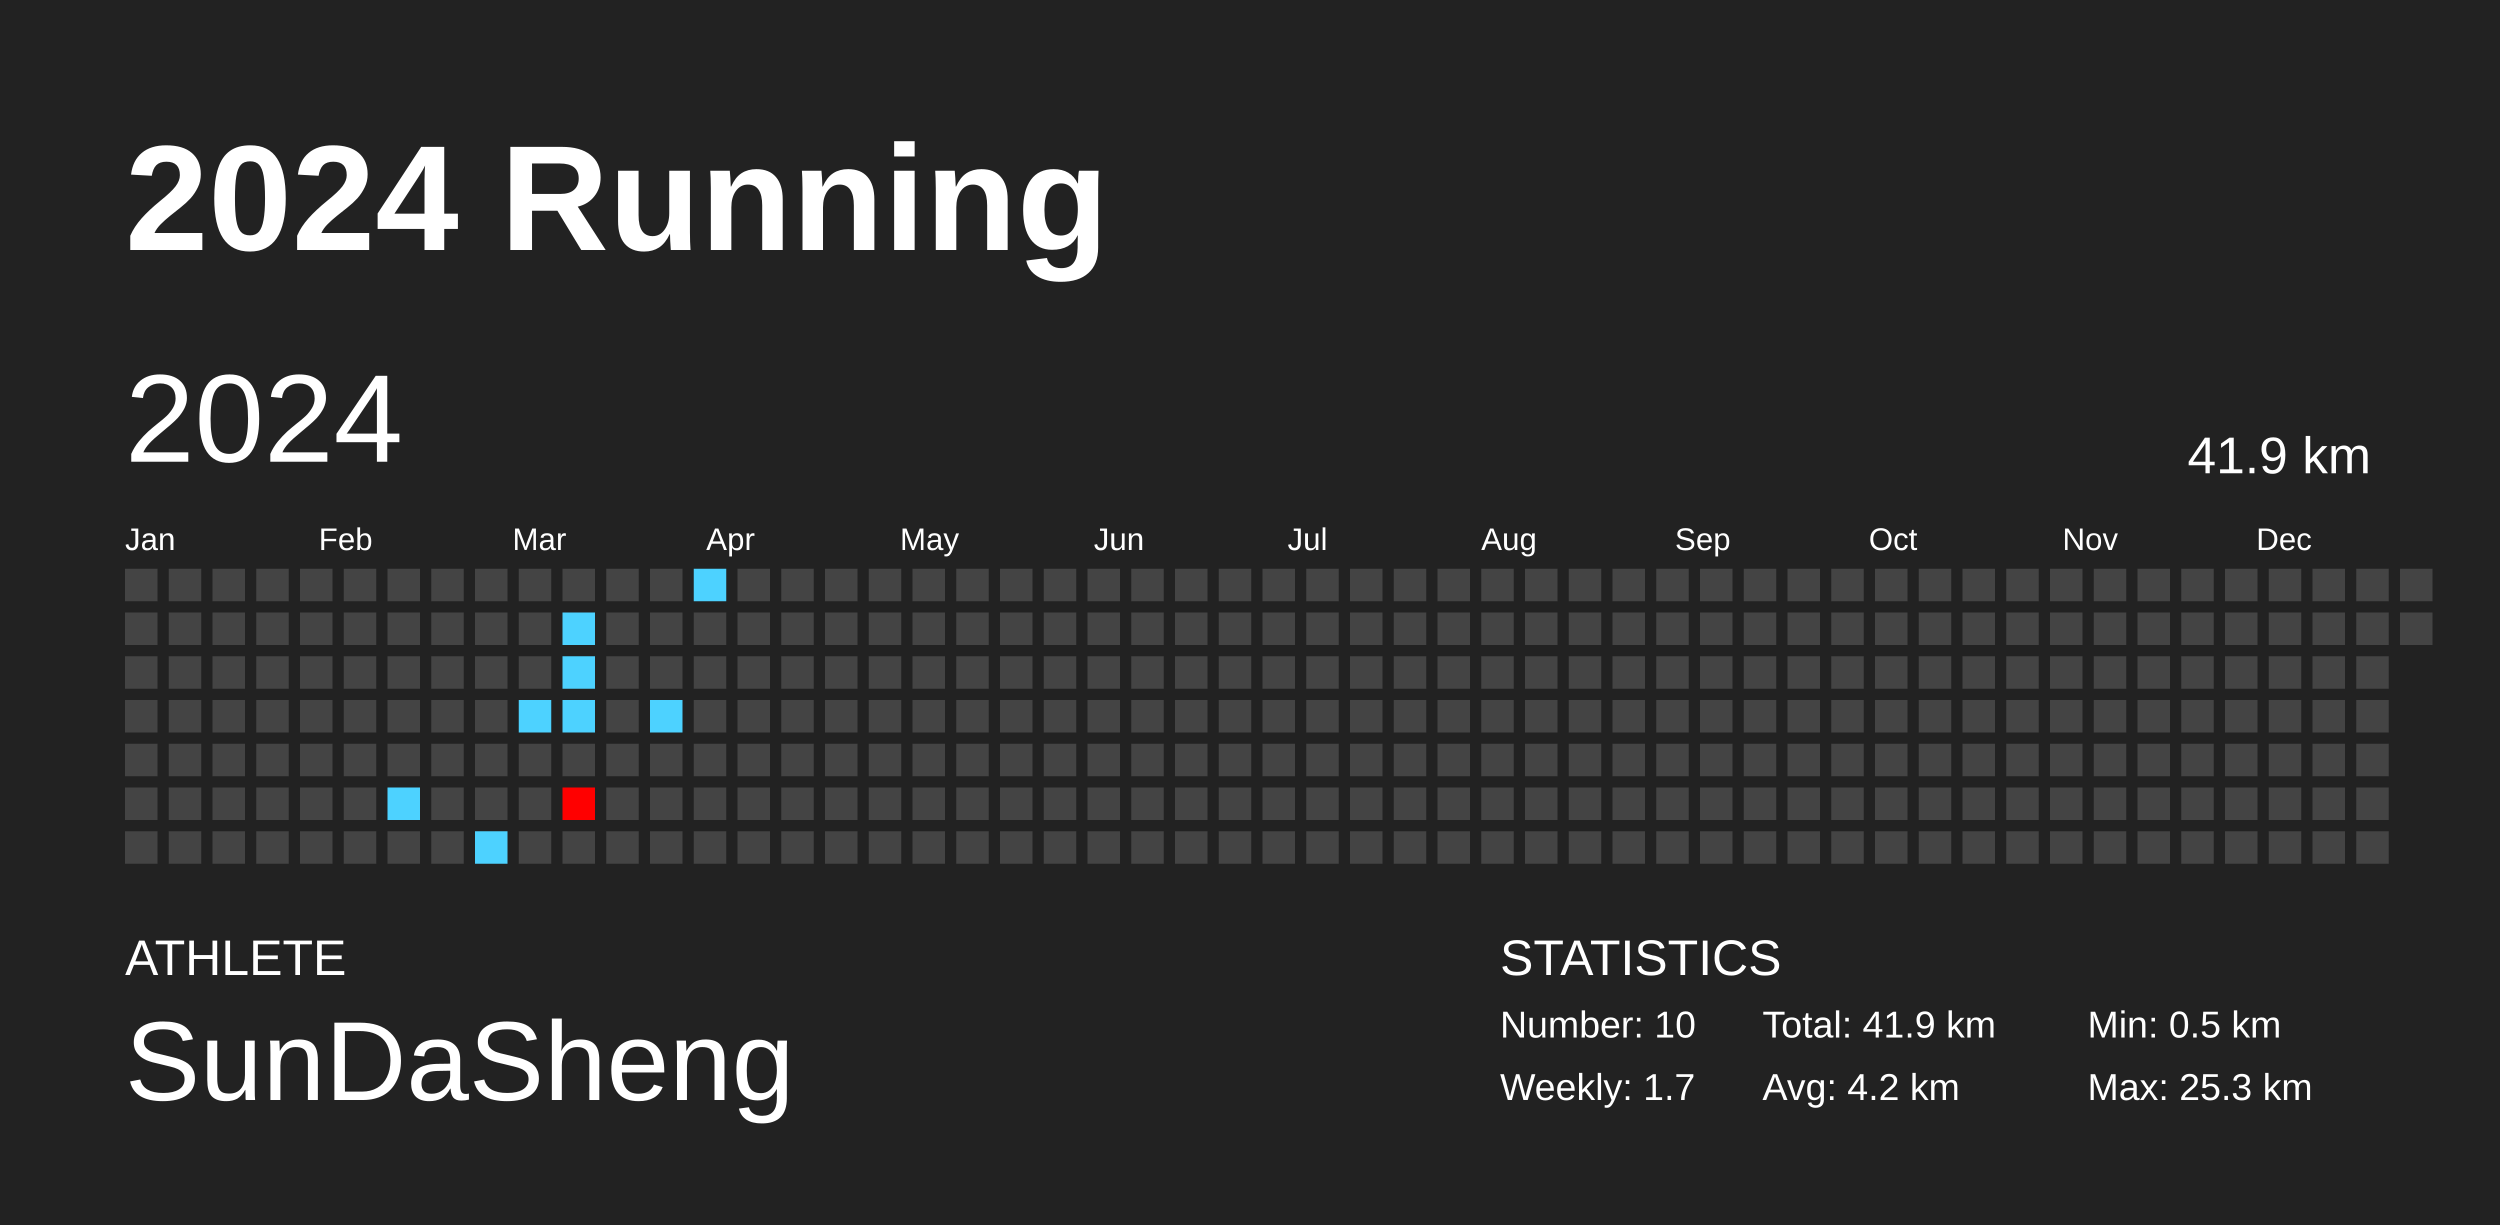
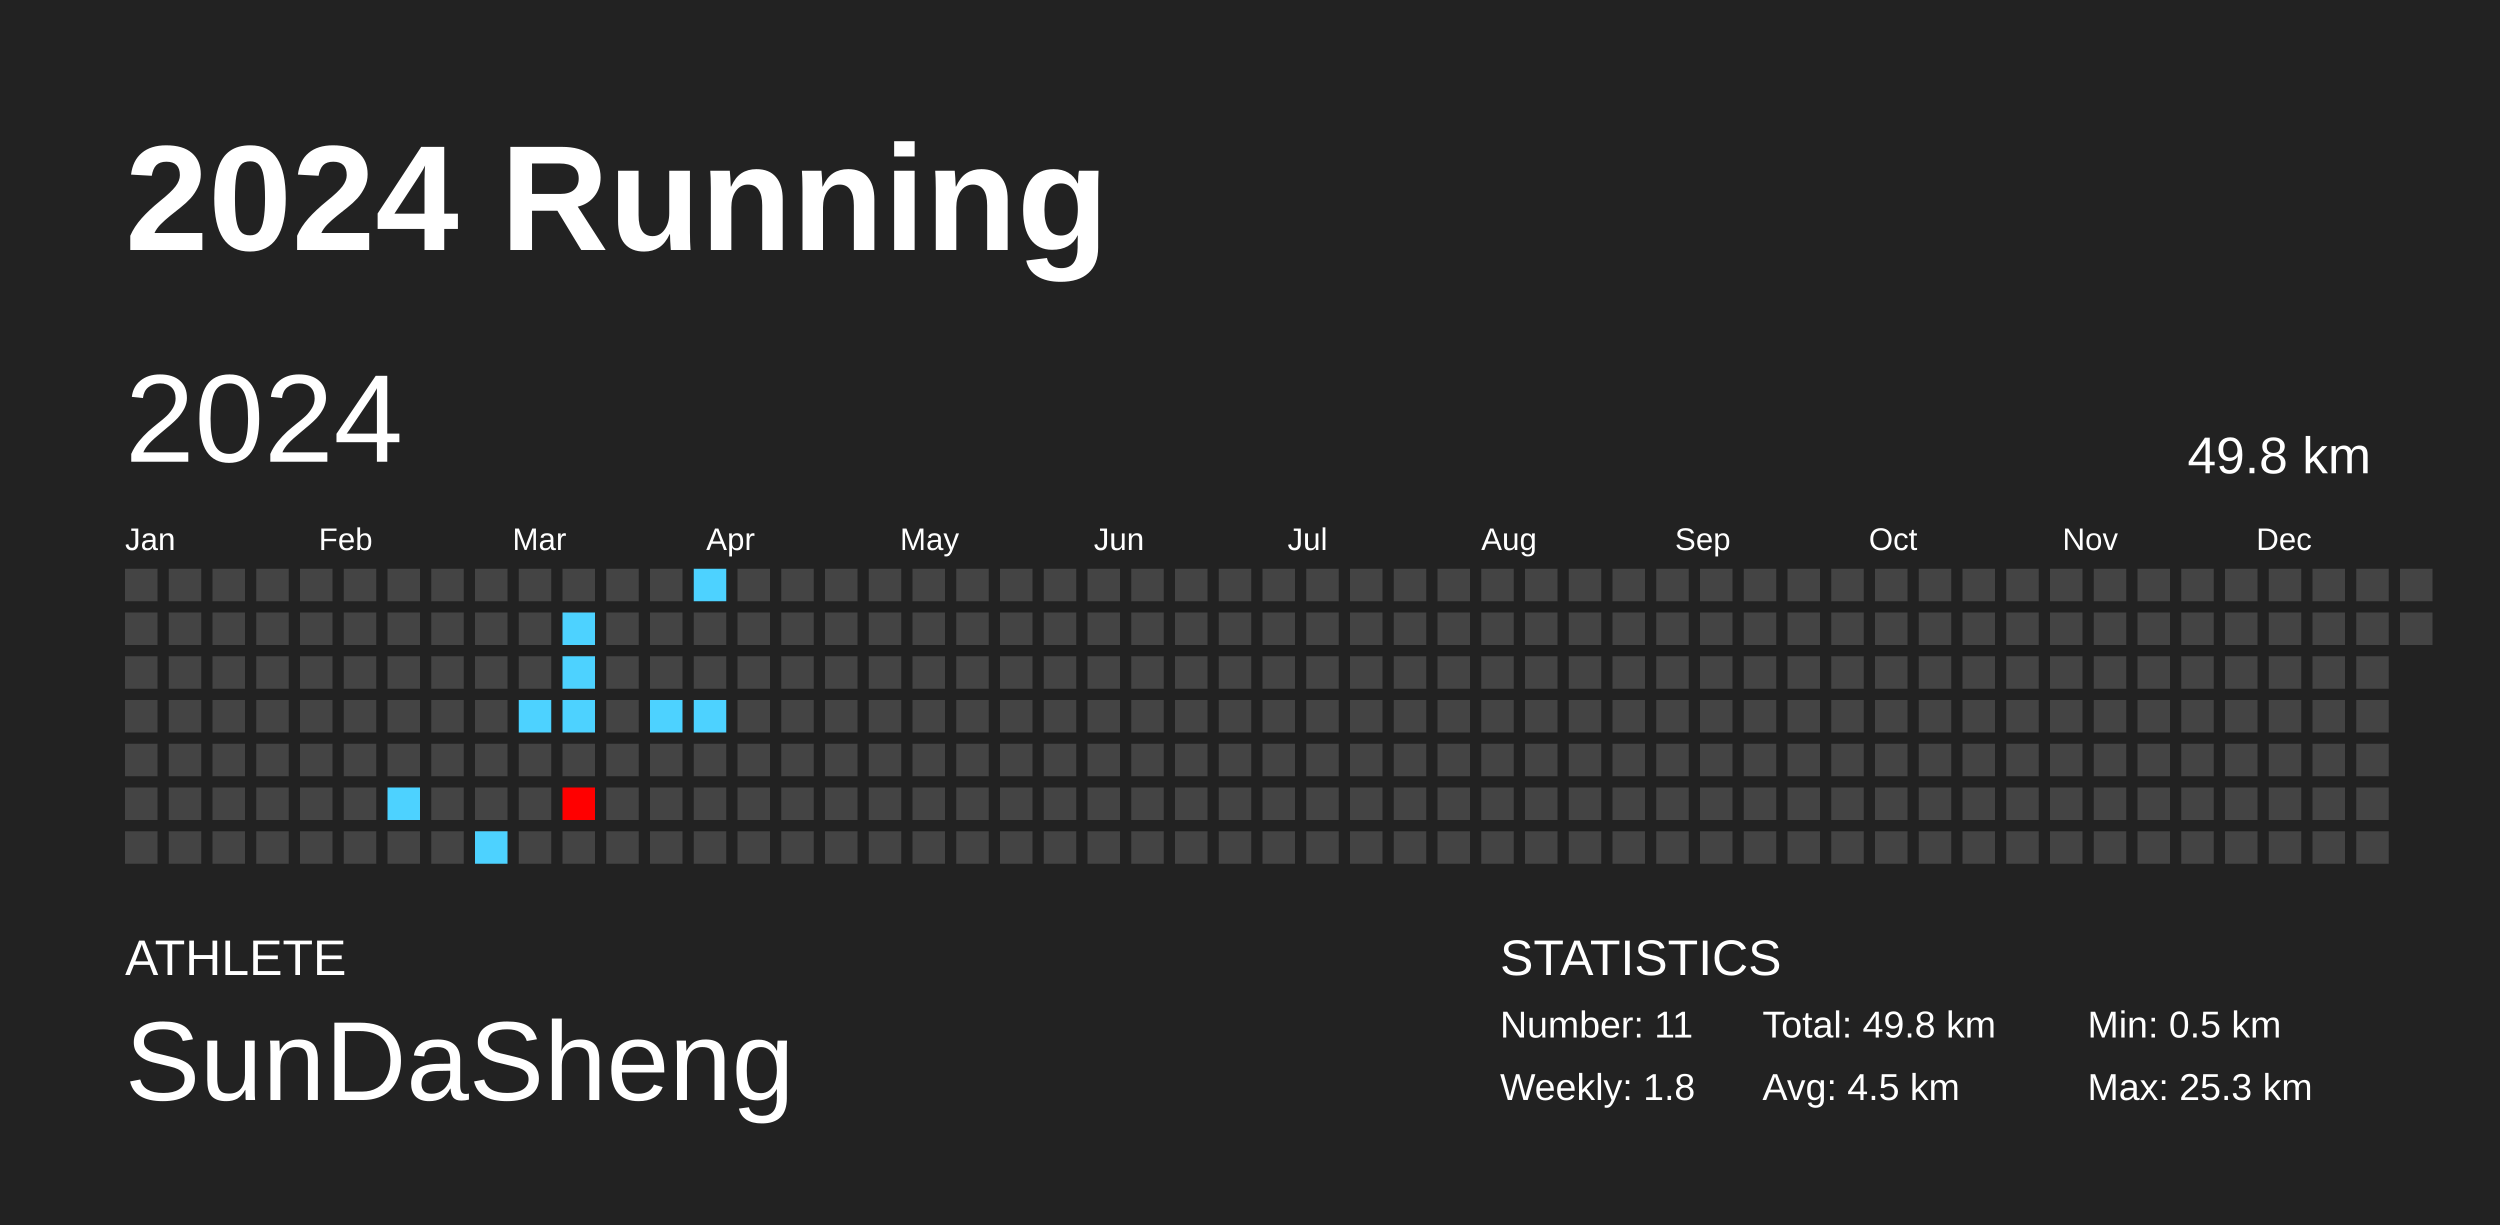
<svg xmlns="http://www.w3.org/2000/svg" baseProfile="full" height="98mm" version="1.1" viewBox="0,0,200,98" width="200mm">
  <defs />
  <rect fill="#222222" height="98" width="200" x="0" y="0" />
  <text fill="#FFFFFF" style="font-size:12px; font-family:Arial; font-weight:bold;" x="10" y="20">2024 Running</text>
  <text fill="#FFFFFF" style="font-size:4px; font-family:Arial" x="10" y="78">ATHLETE</text>
  <text fill="#FFFFFF" style="font-size:9px; font-family:Arial" x="10" y="88">SunDaSheng</text>
  <text fill="#FFFFFF" style="font-size:4px; font-family:Arial" x="120" y="78">STATISTICS</text>
-   <text fill="#FFFFFF" style="font-size:3px; font-family:Arial" x="120" y="83">Number: 10</text>
-   <text fill="#FFFFFF" style="font-size:3px; font-family:Arial" x="120" y="88">Weekly: 1.7</text>
-   <text fill="#FFFFFF" style="font-size:3px; font-family:Arial" x="141" y="83">Total: 41.9 km</text>
-   <text fill="#FFFFFF" style="font-size:3px; font-family:Arial" x="141" y="88">Avg: 4.2 km</text>
+   <text fill="#FFFFFF" style="font-size:3px; font-family:Arial" x="120" y="83">Number: 11</text>
+   <text fill="#FFFFFF" style="font-size:3px; font-family:Arial" x="120" y="88">Weekly: 1.8</text>
+   <text fill="#FFFFFF" style="font-size:3px; font-family:Arial" x="141" y="83">Total: 49.8 km</text>
+   <text fill="#FFFFFF" style="font-size:3px; font-family:Arial" x="141" y="88">Avg: 4.5 km</text>
  <text fill="#FFFFFF" style="font-size:3px; font-family:Arial" x="167" y="83">Min: 0.5 km</text>
  <text fill="#FFFFFF" style="font-size:3px; font-family:Arial" x="167" y="88">Max: 25.3 km</text>
  <text dominant-baseline="hanging" fill="#FFFFFF" style="font-size:10.0px; font-family:Arial;" x="10" y="30">2024</text>
-   <text dominant-baseline="hanging" fill="#FFFFFF" style="font-size:4.125px; font-family:Arial;" x="175" y="35">41.9 km</text>
+   <text dominant-baseline="hanging" fill="#FFFFFF" style="font-size:4.125px; font-family:Arial;" x="175" y="35">49.8 km</text>
  <text fill="#FFFFFF" style="font-size:2.5px; font-family:Arial" x="10.0" y="44">Jan</text>
  <text fill="#FFFFFF" style="font-size:2.5px; font-family:Arial" x="25.5" y="44">Feb</text>
  <text fill="#FFFFFF" style="font-size:2.5px; font-family:Arial" x="41.0" y="44">Mar</text>
  <text fill="#FFFFFF" style="font-size:2.5px; font-family:Arial" x="56.5" y="44">Apr</text>
  <text fill="#FFFFFF" style="font-size:2.5px; font-family:Arial" x="72.0" y="44">May</text>
  <text fill="#FFFFFF" style="font-size:2.5px; font-family:Arial" x="87.5" y="44">Jun</text>
  <text fill="#FFFFFF" style="font-size:2.5px; font-family:Arial" x="103.0" y="44">Jul</text>
  <text fill="#FFFFFF" style="font-size:2.5px; font-family:Arial" x="118.5" y="44">Aug</text>
  <text fill="#FFFFFF" style="font-size:2.5px; font-family:Arial" x="134.0" y="44">Sep</text>
  <text fill="#FFFFFF" style="font-size:2.5px; font-family:Arial" x="149.5" y="44">Oct</text>
  <text fill="#FFFFFF" style="font-size:2.5px; font-family:Arial" x="165.0" y="44">Nov</text>
  <text fill="#FFFFFF" style="font-size:2.5px; font-family:Arial" x="180.5" y="44">Dec</text>
  <rect fill="#444444" height="2.6" width="2.6" x="10.0" y="45.5" />
  <rect fill="#444444" height="2.6" width="2.6" x="10.0" y="49.0" />
  <rect fill="#444444" height="2.6" width="2.6" x="10.0" y="52.5" />
  <rect fill="#444444" height="2.6" width="2.6" x="10.0" y="56.0" />
  <rect fill="#444444" height="2.6" width="2.6" x="10.0" y="59.5" />
  <rect fill="#444444" height="2.6" width="2.6" x="10.0" y="63.0" />
  <rect fill="#444444" height="2.6" width="2.6" x="10.0" y="66.5" />
  <rect fill="#444444" height="2.6" width="2.6" x="13.5" y="45.5" />
  <rect fill="#444444" height="2.6" width="2.6" x="13.5" y="49.0" />
  <rect fill="#444444" height="2.6" width="2.6" x="13.5" y="52.5" />
  <rect fill="#444444" height="2.6" width="2.6" x="13.5" y="56.0" />
  <rect fill="#444444" height="2.6" width="2.6" x="13.5" y="59.5" />
  <rect fill="#444444" height="2.6" width="2.6" x="13.5" y="63.0" />
  <rect fill="#444444" height="2.6" width="2.6" x="13.5" y="66.5" />
  <rect fill="#444444" height="2.6" width="2.6" x="17.0" y="45.5" />
  <rect fill="#444444" height="2.6" width="2.6" x="17.0" y="49.0" />
  <rect fill="#444444" height="2.6" width="2.6" x="17.0" y="52.5" />
  <rect fill="#444444" height="2.6" width="2.6" x="17.0" y="56.0" />
  <rect fill="#444444" height="2.6" width="2.6" x="17.0" y="59.5" />
  <rect fill="#444444" height="2.6" width="2.6" x="17.0" y="63.0" />
  <rect fill="#444444" height="2.6" width="2.6" x="17.0" y="66.5" />
  <rect fill="#444444" height="2.6" width="2.6" x="20.5" y="45.5" />
  <rect fill="#444444" height="2.6" width="2.6" x="20.5" y="49.0" />
  <rect fill="#444444" height="2.6" width="2.6" x="20.5" y="52.5" />
  <rect fill="#444444" height="2.6" width="2.6" x="20.5" y="56.0" />
  <rect fill="#444444" height="2.6" width="2.6" x="20.5" y="59.5" />
  <rect fill="#444444" height="2.6" width="2.6" x="20.5" y="63.0" />
  <rect fill="#444444" height="2.6" width="2.6" x="20.5" y="66.5" />
  <rect fill="#444444" height="2.6" width="2.6" x="24.0" y="45.5" />
  <rect fill="#444444" height="2.6" width="2.6" x="24.0" y="49.0" />
  <rect fill="#444444" height="2.6" width="2.6" x="24.0" y="52.5" />
  <rect fill="#444444" height="2.6" width="2.6" x="24.0" y="56.0" />
  <rect fill="#444444" height="2.6" width="2.6" x="24.0" y="59.5" />
  <rect fill="#444444" height="2.6" width="2.6" x="24.0" y="63.0" />
  <rect fill="#444444" height="2.6" width="2.6" x="24.0" y="66.5" />
  <rect fill="#444444" height="2.6" width="2.6" x="27.5" y="45.5" />
  <rect fill="#444444" height="2.6" width="2.6" x="27.5" y="49.0" />
  <rect fill="#444444" height="2.6" width="2.6" x="27.5" y="52.5" />
  <rect fill="#444444" height="2.6" width="2.6" x="27.5" y="56.0" />
  <rect fill="#444444" height="2.6" width="2.6" x="27.5" y="59.5" />
  <rect fill="#444444" height="2.6" width="2.6" x="27.5" y="63.0" />
  <rect fill="#444444" height="2.6" width="2.6" x="27.5" y="66.5" />
  <rect fill="#444444" height="2.6" width="2.6" x="31.0" y="45.5" />
  <rect fill="#444444" height="2.6" width="2.6" x="31.0" y="49.0" />
  <rect fill="#444444" height="2.6" width="2.6" x="31.0" y="52.5" />
  <rect fill="#444444" height="2.6" width="2.6" x="31.0" y="56.0" />
  <rect fill="#444444" height="2.6" width="2.6" x="31.0" y="59.5" />
  <rect fill="#4dd2ff" height="2.6" width="2.6" x="31.0" y="63.0" />
  <rect fill="#444444" height="2.6" width="2.6" x="31.0" y="66.5" />
  <rect fill="#444444" height="2.6" width="2.6" x="34.5" y="45.5" />
  <rect fill="#444444" height="2.6" width="2.6" x="34.5" y="49.0" />
  <rect fill="#444444" height="2.6" width="2.6" x="34.5" y="52.5" />
  <rect fill="#444444" height="2.6" width="2.6" x="34.5" y="56.0" />
  <rect fill="#444444" height="2.6" width="2.6" x="34.5" y="59.5" />
  <rect fill="#444444" height="2.6" width="2.6" x="34.5" y="63.0" />
  <rect fill="#444444" height="2.6" width="2.6" x="34.5" y="66.5" />
  <rect fill="#444444" height="2.6" width="2.6" x="38.0" y="45.5" />
  <rect fill="#444444" height="2.6" width="2.6" x="38.0" y="49.0" />
  <rect fill="#444444" height="2.6" width="2.6" x="38.0" y="52.5" />
  <rect fill="#444444" height="2.6" width="2.6" x="38.0" y="56.0" />
  <rect fill="#444444" height="2.6" width="2.6" x="38.0" y="59.5" />
  <rect fill="#444444" height="2.6" width="2.6" x="38.0" y="63.0" />
  <rect fill="#4dd2ff" height="2.6" width="2.6" x="38.0" y="66.5" />
  <rect fill="#444444" height="2.6" width="2.6" x="41.5" y="45.5" />
  <rect fill="#444444" height="2.6" width="2.6" x="41.5" y="49.0" />
  <rect fill="#444444" height="2.6" width="2.6" x="41.5" y="52.5" />
  <rect fill="#4dd2ff" height="2.6" width="2.6" x="41.5" y="56.0" />
  <rect fill="#444444" height="2.6" width="2.6" x="41.5" y="59.5" />
  <rect fill="#444444" height="2.6" width="2.6" x="41.5" y="63.0" />
  <rect fill="#444444" height="2.6" width="2.6" x="41.5" y="66.5" />
  <rect fill="#444444" height="2.6" width="2.6" x="45.0" y="45.5" />
  <rect fill="#4dd2ff" height="2.6" width="2.6" x="45.0" y="49.0" />
  <rect fill="#4dd2ff" height="2.6" width="2.6" x="45.0" y="52.5" />
  <rect fill="#4dd2ff" height="2.6" width="2.6" x="45.0" y="56.0" />
  <rect fill="#444444" height="2.6" width="2.6" x="45.0" y="59.5" />
  <rect fill="red" height="2.6" width="2.6" x="45.0" y="63.0" />
  <rect fill="#444444" height="2.6" width="2.6" x="45.0" y="66.5" />
  <rect fill="#444444" height="2.6" width="2.6" x="48.5" y="45.5" />
  <rect fill="#444444" height="2.6" width="2.6" x="48.5" y="49.0" />
  <rect fill="#444444" height="2.6" width="2.6" x="48.5" y="52.5" />
  <rect fill="#444444" height="2.6" width="2.6" x="48.5" y="56.0" />
  <rect fill="#444444" height="2.6" width="2.6" x="48.5" y="59.5" />
  <rect fill="#444444" height="2.6" width="2.6" x="48.5" y="63.0" />
  <rect fill="#444444" height="2.6" width="2.6" x="48.5" y="66.5" />
  <rect fill="#444444" height="2.6" width="2.6" x="52.0" y="45.5" />
  <rect fill="#444444" height="2.6" width="2.6" x="52.0" y="49.0" />
  <rect fill="#444444" height="2.6" width="2.6" x="52.0" y="52.5" />
  <rect fill="#4dd2ff" height="2.6" width="2.6" x="52.0" y="56.0" />
  <rect fill="#444444" height="2.6" width="2.6" x="52.0" y="59.5" />
  <rect fill="#444444" height="2.6" width="2.6" x="52.0" y="63.0" />
  <rect fill="#444444" height="2.6" width="2.6" x="52.0" y="66.5" />
  <rect fill="#4dd2ff" height="2.6" width="2.6" x="55.5" y="45.5" />
  <rect fill="#444444" height="2.6" width="2.6" x="55.5" y="49.0" />
  <rect fill="#444444" height="2.6" width="2.6" x="55.5" y="52.5" />
-   <rect fill="#444444" height="2.6" width="2.6" x="55.5" y="56.0" />
+   <rect fill="#4dd2ff" height="2.6" width="2.6" x="55.5" y="56.0" />
  <rect fill="#444444" height="2.6" width="2.6" x="55.5" y="59.5" />
  <rect fill="#444444" height="2.6" width="2.6" x="55.5" y="63.0" />
  <rect fill="#444444" height="2.6" width="2.6" x="55.5" y="66.5" />
  <rect fill="#444444" height="2.6" width="2.6" x="59.0" y="45.5" />
  <rect fill="#444444" height="2.6" width="2.6" x="59.0" y="49.0" />
  <rect fill="#444444" height="2.6" width="2.6" x="59.0" y="52.5" />
  <rect fill="#444444" height="2.6" width="2.6" x="59.0" y="56.0" />
  <rect fill="#444444" height="2.6" width="2.6" x="59.0" y="59.5" />
  <rect fill="#444444" height="2.6" width="2.6" x="59.0" y="63.0" />
  <rect fill="#444444" height="2.6" width="2.6" x="59.0" y="66.5" />
  <rect fill="#444444" height="2.6" width="2.6" x="62.5" y="45.5" />
  <rect fill="#444444" height="2.6" width="2.6" x="62.5" y="49.0" />
  <rect fill="#444444" height="2.6" width="2.6" x="62.5" y="52.5" />
  <rect fill="#444444" height="2.6" width="2.6" x="62.5" y="56.0" />
  <rect fill="#444444" height="2.6" width="2.6" x="62.5" y="59.5" />
  <rect fill="#444444" height="2.6" width="2.6" x="62.5" y="63.0" />
  <rect fill="#444444" height="2.6" width="2.6" x="62.5" y="66.5" />
  <rect fill="#444444" height="2.6" width="2.6" x="66.0" y="45.5" />
  <rect fill="#444444" height="2.6" width="2.6" x="66.0" y="49.0" />
  <rect fill="#444444" height="2.6" width="2.6" x="66.0" y="52.5" />
  <rect fill="#444444" height="2.6" width="2.6" x="66.0" y="56.0" />
  <rect fill="#444444" height="2.6" width="2.6" x="66.0" y="59.5" />
  <rect fill="#444444" height="2.6" width="2.6" x="66.0" y="63.0" />
  <rect fill="#444444" height="2.6" width="2.6" x="66.0" y="66.5" />
  <rect fill="#444444" height="2.6" width="2.6" x="69.5" y="45.5" />
  <rect fill="#444444" height="2.6" width="2.6" x="69.5" y="49.0" />
  <rect fill="#444444" height="2.6" width="2.6" x="69.5" y="52.5" />
  <rect fill="#444444" height="2.6" width="2.6" x="69.5" y="56.0" />
  <rect fill="#444444" height="2.6" width="2.6" x="69.5" y="59.5" />
  <rect fill="#444444" height="2.6" width="2.6" x="69.5" y="63.0" />
  <rect fill="#444444" height="2.6" width="2.6" x="69.5" y="66.5" />
  <rect fill="#444444" height="2.6" width="2.6" x="73.0" y="45.5" />
  <rect fill="#444444" height="2.6" width="2.6" x="73.0" y="49.0" />
  <rect fill="#444444" height="2.6" width="2.6" x="73.0" y="52.5" />
  <rect fill="#444444" height="2.6" width="2.6" x="73.0" y="56.0" />
  <rect fill="#444444" height="2.6" width="2.6" x="73.0" y="59.5" />
  <rect fill="#444444" height="2.6" width="2.6" x="73.0" y="63.0" />
  <rect fill="#444444" height="2.6" width="2.6" x="73.0" y="66.5" />
  <rect fill="#444444" height="2.6" width="2.6" x="76.5" y="45.5" />
  <rect fill="#444444" height="2.6" width="2.6" x="76.5" y="49.0" />
  <rect fill="#444444" height="2.6" width="2.6" x="76.5" y="52.5" />
  <rect fill="#444444" height="2.6" width="2.6" x="76.5" y="56.0" />
  <rect fill="#444444" height="2.6" width="2.6" x="76.5" y="59.5" />
  <rect fill="#444444" height="2.6" width="2.6" x="76.5" y="63.0" />
  <rect fill="#444444" height="2.6" width="2.6" x="76.5" y="66.5" />
  <rect fill="#444444" height="2.6" width="2.6" x="80.0" y="45.5" />
  <rect fill="#444444" height="2.6" width="2.6" x="80.0" y="49.0" />
  <rect fill="#444444" height="2.6" width="2.6" x="80.0" y="52.5" />
  <rect fill="#444444" height="2.6" width="2.6" x="80.0" y="56.0" />
  <rect fill="#444444" height="2.6" width="2.6" x="80.0" y="59.5" />
  <rect fill="#444444" height="2.6" width="2.6" x="80.0" y="63.0" />
  <rect fill="#444444" height="2.6" width="2.6" x="80.0" y="66.5" />
  <rect fill="#444444" height="2.6" width="2.6" x="83.5" y="45.5" />
  <rect fill="#444444" height="2.6" width="2.6" x="83.5" y="49.0" />
  <rect fill="#444444" height="2.6" width="2.6" x="83.5" y="52.5" />
  <rect fill="#444444" height="2.6" width="2.6" x="83.5" y="56.0" />
  <rect fill="#444444" height="2.6" width="2.6" x="83.5" y="59.5" />
  <rect fill="#444444" height="2.6" width="2.6" x="83.5" y="63.0" />
  <rect fill="#444444" height="2.6" width="2.6" x="83.5" y="66.5" />
  <rect fill="#444444" height="2.6" width="2.6" x="87.0" y="45.5" />
  <rect fill="#444444" height="2.6" width="2.6" x="87.0" y="49.0" />
  <rect fill="#444444" height="2.6" width="2.6" x="87.0" y="52.5" />
  <rect fill="#444444" height="2.6" width="2.6" x="87.0" y="56.0" />
  <rect fill="#444444" height="2.6" width="2.6" x="87.0" y="59.5" />
  <rect fill="#444444" height="2.6" width="2.6" x="87.0" y="63.0" />
  <rect fill="#444444" height="2.6" width="2.6" x="87.0" y="66.5" />
  <rect fill="#444444" height="2.6" width="2.6" x="90.5" y="45.5" />
  <rect fill="#444444" height="2.6" width="2.6" x="90.5" y="49.0" />
  <rect fill="#444444" height="2.6" width="2.6" x="90.5" y="52.5" />
  <rect fill="#444444" height="2.6" width="2.6" x="90.5" y="56.0" />
  <rect fill="#444444" height="2.6" width="2.6" x="90.5" y="59.5" />
  <rect fill="#444444" height="2.6" width="2.6" x="90.5" y="63.0" />
  <rect fill="#444444" height="2.6" width="2.6" x="90.5" y="66.5" />
  <rect fill="#444444" height="2.6" width="2.6" x="94.0" y="45.5" />
  <rect fill="#444444" height="2.6" width="2.6" x="94.0" y="49.0" />
  <rect fill="#444444" height="2.6" width="2.6" x="94.0" y="52.5" />
  <rect fill="#444444" height="2.6" width="2.6" x="94.0" y="56.0" />
  <rect fill="#444444" height="2.6" width="2.6" x="94.0" y="59.5" />
  <rect fill="#444444" height="2.6" width="2.6" x="94.0" y="63.0" />
  <rect fill="#444444" height="2.6" width="2.6" x="94.0" y="66.5" />
  <rect fill="#444444" height="2.6" width="2.6" x="97.5" y="45.5" />
  <rect fill="#444444" height="2.6" width="2.6" x="97.5" y="49.0" />
  <rect fill="#444444" height="2.6" width="2.6" x="97.5" y="52.5" />
  <rect fill="#444444" height="2.6" width="2.6" x="97.5" y="56.0" />
  <rect fill="#444444" height="2.6" width="2.6" x="97.5" y="59.5" />
  <rect fill="#444444" height="2.6" width="2.6" x="97.5" y="63.0" />
  <rect fill="#444444" height="2.6" width="2.6" x="97.5" y="66.5" />
  <rect fill="#444444" height="2.6" width="2.6" x="101.0" y="45.5" />
  <rect fill="#444444" height="2.6" width="2.6" x="101.0" y="49.0" />
  <rect fill="#444444" height="2.6" width="2.6" x="101.0" y="52.5" />
  <rect fill="#444444" height="2.6" width="2.6" x="101.0" y="56.0" />
  <rect fill="#444444" height="2.6" width="2.6" x="101.0" y="59.5" />
  <rect fill="#444444" height="2.6" width="2.6" x="101.0" y="63.0" />
  <rect fill="#444444" height="2.6" width="2.6" x="101.0" y="66.5" />
  <rect fill="#444444" height="2.6" width="2.6" x="104.5" y="45.5" />
  <rect fill="#444444" height="2.6" width="2.6" x="104.5" y="49.0" />
  <rect fill="#444444" height="2.6" width="2.6" x="104.5" y="52.5" />
  <rect fill="#444444" height="2.6" width="2.6" x="104.5" y="56.0" />
  <rect fill="#444444" height="2.6" width="2.6" x="104.5" y="59.5" />
  <rect fill="#444444" height="2.6" width="2.6" x="104.5" y="63.0" />
  <rect fill="#444444" height="2.6" width="2.6" x="104.5" y="66.5" />
  <rect fill="#444444" height="2.6" width="2.6" x="108.0" y="45.5" />
  <rect fill="#444444" height="2.6" width="2.6" x="108.0" y="49.0" />
  <rect fill="#444444" height="2.6" width="2.6" x="108.0" y="52.5" />
  <rect fill="#444444" height="2.6" width="2.6" x="108.0" y="56.0" />
  <rect fill="#444444" height="2.6" width="2.6" x="108.0" y="59.5" />
  <rect fill="#444444" height="2.6" width="2.6" x="108.0" y="63.0" />
  <rect fill="#444444" height="2.6" width="2.6" x="108.0" y="66.5" />
  <rect fill="#444444" height="2.6" width="2.6" x="111.5" y="45.5" />
  <rect fill="#444444" height="2.6" width="2.6" x="111.5" y="49.0" />
  <rect fill="#444444" height="2.6" width="2.6" x="111.5" y="52.5" />
  <rect fill="#444444" height="2.6" width="2.6" x="111.5" y="56.0" />
  <rect fill="#444444" height="2.6" width="2.6" x="111.5" y="59.5" />
  <rect fill="#444444" height="2.6" width="2.6" x="111.5" y="63.0" />
  <rect fill="#444444" height="2.6" width="2.6" x="111.5" y="66.5" />
  <rect fill="#444444" height="2.6" width="2.6" x="115.0" y="45.5" />
  <rect fill="#444444" height="2.6" width="2.6" x="115.0" y="49.0" />
  <rect fill="#444444" height="2.6" width="2.6" x="115.0" y="52.5" />
  <rect fill="#444444" height="2.6" width="2.6" x="115.0" y="56.0" />
  <rect fill="#444444" height="2.6" width="2.6" x="115.0" y="59.5" />
  <rect fill="#444444" height="2.6" width="2.6" x="115.0" y="63.0" />
  <rect fill="#444444" height="2.6" width="2.6" x="115.0" y="66.5" />
  <rect fill="#444444" height="2.6" width="2.6" x="118.5" y="45.5" />
  <rect fill="#444444" height="2.6" width="2.6" x="118.5" y="49.0" />
  <rect fill="#444444" height="2.6" width="2.6" x="118.5" y="52.5" />
  <rect fill="#444444" height="2.6" width="2.6" x="118.5" y="56.0" />
  <rect fill="#444444" height="2.6" width="2.6" x="118.5" y="59.5" />
  <rect fill="#444444" height="2.6" width="2.6" x="118.5" y="63.0" />
  <rect fill="#444444" height="2.6" width="2.6" x="118.5" y="66.5" />
  <rect fill="#444444" height="2.6" width="2.6" x="122.0" y="45.5" />
  <rect fill="#444444" height="2.6" width="2.6" x="122.0" y="49.0" />
  <rect fill="#444444" height="2.6" width="2.6" x="122.0" y="52.5" />
  <rect fill="#444444" height="2.6" width="2.6" x="122.0" y="56.0" />
  <rect fill="#444444" height="2.6" width="2.6" x="122.0" y="59.5" />
  <rect fill="#444444" height="2.6" width="2.6" x="122.0" y="63.0" />
  <rect fill="#444444" height="2.6" width="2.6" x="122.0" y="66.5" />
  <rect fill="#444444" height="2.6" width="2.6" x="125.5" y="45.5" />
  <rect fill="#444444" height="2.6" width="2.6" x="125.5" y="49.0" />
  <rect fill="#444444" height="2.6" width="2.6" x="125.5" y="52.5" />
  <rect fill="#444444" height="2.6" width="2.6" x="125.5" y="56.0" />
  <rect fill="#444444" height="2.6" width="2.6" x="125.5" y="59.5" />
  <rect fill="#444444" height="2.6" width="2.6" x="125.5" y="63.0" />
  <rect fill="#444444" height="2.6" width="2.6" x="125.5" y="66.5" />
  <rect fill="#444444" height="2.6" width="2.6" x="129.0" y="45.5" />
  <rect fill="#444444" height="2.6" width="2.6" x="129.0" y="49.0" />
  <rect fill="#444444" height="2.6" width="2.6" x="129.0" y="52.5" />
  <rect fill="#444444" height="2.6" width="2.6" x="129.0" y="56.0" />
  <rect fill="#444444" height="2.6" width="2.6" x="129.0" y="59.5" />
  <rect fill="#444444" height="2.6" width="2.6" x="129.0" y="63.0" />
  <rect fill="#444444" height="2.6" width="2.6" x="129.0" y="66.5" />
  <rect fill="#444444" height="2.6" width="2.6" x="132.5" y="45.5" />
  <rect fill="#444444" height="2.6" width="2.6" x="132.5" y="49.0" />
  <rect fill="#444444" height="2.6" width="2.6" x="132.5" y="52.5" />
  <rect fill="#444444" height="2.6" width="2.6" x="132.5" y="56.0" />
  <rect fill="#444444" height="2.6" width="2.6" x="132.5" y="59.5" />
  <rect fill="#444444" height="2.6" width="2.6" x="132.5" y="63.0" />
  <rect fill="#444444" height="2.6" width="2.6" x="132.5" y="66.5" />
  <rect fill="#444444" height="2.6" width="2.6" x="136.0" y="45.5" />
  <rect fill="#444444" height="2.6" width="2.6" x="136.0" y="49.0" />
  <rect fill="#444444" height="2.6" width="2.6" x="136.0" y="52.5" />
  <rect fill="#444444" height="2.6" width="2.6" x="136.0" y="56.0" />
  <rect fill="#444444" height="2.6" width="2.6" x="136.0" y="59.5" />
  <rect fill="#444444" height="2.6" width="2.6" x="136.0" y="63.0" />
  <rect fill="#444444" height="2.6" width="2.6" x="136.0" y="66.5" />
  <rect fill="#444444" height="2.6" width="2.6" x="139.5" y="45.5" />
  <rect fill="#444444" height="2.6" width="2.6" x="139.5" y="49.0" />
  <rect fill="#444444" height="2.6" width="2.6" x="139.5" y="52.5" />
  <rect fill="#444444" height="2.6" width="2.6" x="139.5" y="56.0" />
  <rect fill="#444444" height="2.6" width="2.6" x="139.5" y="59.5" />
  <rect fill="#444444" height="2.6" width="2.6" x="139.5" y="63.0" />
  <rect fill="#444444" height="2.6" width="2.6" x="139.5" y="66.5" />
  <rect fill="#444444" height="2.6" width="2.6" x="143.0" y="45.5" />
  <rect fill="#444444" height="2.6" width="2.6" x="143.0" y="49.0" />
  <rect fill="#444444" height="2.6" width="2.6" x="143.0" y="52.5" />
  <rect fill="#444444" height="2.6" width="2.6" x="143.0" y="56.0" />
  <rect fill="#444444" height="2.6" width="2.6" x="143.0" y="59.5" />
  <rect fill="#444444" height="2.6" width="2.6" x="143.0" y="63.0" />
  <rect fill="#444444" height="2.6" width="2.6" x="143.0" y="66.5" />
  <rect fill="#444444" height="2.6" width="2.6" x="146.5" y="45.5" />
  <rect fill="#444444" height="2.6" width="2.6" x="146.5" y="49.0" />
  <rect fill="#444444" height="2.6" width="2.6" x="146.5" y="52.5" />
  <rect fill="#444444" height="2.6" width="2.6" x="146.5" y="56.0" />
  <rect fill="#444444" height="2.6" width="2.6" x="146.5" y="59.5" />
  <rect fill="#444444" height="2.6" width="2.6" x="146.5" y="63.0" />
  <rect fill="#444444" height="2.6" width="2.6" x="146.5" y="66.5" />
  <rect fill="#444444" height="2.6" width="2.6" x="150.0" y="45.5" />
  <rect fill="#444444" height="2.6" width="2.6" x="150.0" y="49.0" />
  <rect fill="#444444" height="2.6" width="2.6" x="150.0" y="52.5" />
  <rect fill="#444444" height="2.6" width="2.6" x="150.0" y="56.0" />
  <rect fill="#444444" height="2.6" width="2.6" x="150.0" y="59.5" />
  <rect fill="#444444" height="2.6" width="2.6" x="150.0" y="63.0" />
  <rect fill="#444444" height="2.6" width="2.6" x="150.0" y="66.5" />
  <rect fill="#444444" height="2.6" width="2.6" x="153.5" y="45.5" />
  <rect fill="#444444" height="2.6" width="2.6" x="153.5" y="49.0" />
  <rect fill="#444444" height="2.6" width="2.6" x="153.5" y="52.5" />
  <rect fill="#444444" height="2.6" width="2.6" x="153.5" y="56.0" />
  <rect fill="#444444" height="2.6" width="2.6" x="153.5" y="59.5" />
  <rect fill="#444444" height="2.6" width="2.6" x="153.5" y="63.0" />
  <rect fill="#444444" height="2.6" width="2.6" x="153.5" y="66.5" />
  <rect fill="#444444" height="2.6" width="2.6" x="157.0" y="45.5" />
  <rect fill="#444444" height="2.6" width="2.6" x="157.0" y="49.0" />
  <rect fill="#444444" height="2.6" width="2.6" x="157.0" y="52.5" />
  <rect fill="#444444" height="2.6" width="2.6" x="157.0" y="56.0" />
  <rect fill="#444444" height="2.6" width="2.6" x="157.0" y="59.5" />
  <rect fill="#444444" height="2.6" width="2.6" x="157.0" y="63.0" />
  <rect fill="#444444" height="2.6" width="2.6" x="157.0" y="66.5" />
  <rect fill="#444444" height="2.6" width="2.6" x="160.5" y="45.5" />
  <rect fill="#444444" height="2.6" width="2.6" x="160.5" y="49.0" />
  <rect fill="#444444" height="2.6" width="2.6" x="160.5" y="52.5" />
  <rect fill="#444444" height="2.6" width="2.6" x="160.5" y="56.0" />
  <rect fill="#444444" height="2.6" width="2.6" x="160.5" y="59.5" />
  <rect fill="#444444" height="2.6" width="2.6" x="160.5" y="63.0" />
  <rect fill="#444444" height="2.6" width="2.6" x="160.5" y="66.5" />
  <rect fill="#444444" height="2.6" width="2.6" x="164.0" y="45.5" />
  <rect fill="#444444" height="2.6" width="2.6" x="164.0" y="49.0" />
  <rect fill="#444444" height="2.6" width="2.6" x="164.0" y="52.5" />
  <rect fill="#444444" height="2.6" width="2.6" x="164.0" y="56.0" />
  <rect fill="#444444" height="2.6" width="2.6" x="164.0" y="59.5" />
  <rect fill="#444444" height="2.6" width="2.6" x="164.0" y="63.0" />
  <rect fill="#444444" height="2.6" width="2.6" x="164.0" y="66.5" />
  <rect fill="#444444" height="2.6" width="2.6" x="167.5" y="45.5" />
  <rect fill="#444444" height="2.6" width="2.6" x="167.5" y="49.0" />
  <rect fill="#444444" height="2.6" width="2.6" x="167.5" y="52.5" />
  <rect fill="#444444" height="2.6" width="2.6" x="167.5" y="56.0" />
  <rect fill="#444444" height="2.6" width="2.6" x="167.5" y="59.5" />
  <rect fill="#444444" height="2.6" width="2.6" x="167.5" y="63.0" />
  <rect fill="#444444" height="2.6" width="2.6" x="167.5" y="66.5" />
  <rect fill="#444444" height="2.6" width="2.6" x="171.0" y="45.5" />
  <rect fill="#444444" height="2.6" width="2.6" x="171.0" y="49.0" />
  <rect fill="#444444" height="2.6" width="2.6" x="171.0" y="52.5" />
  <rect fill="#444444" height="2.6" width="2.6" x="171.0" y="56.0" />
  <rect fill="#444444" height="2.6" width="2.6" x="171.0" y="59.5" />
  <rect fill="#444444" height="2.6" width="2.6" x="171.0" y="63.0" />
  <rect fill="#444444" height="2.6" width="2.6" x="171.0" y="66.5" />
  <rect fill="#444444" height="2.6" width="2.6" x="174.5" y="45.5" />
  <rect fill="#444444" height="2.6" width="2.6" x="174.5" y="49.0" />
  <rect fill="#444444" height="2.6" width="2.6" x="174.5" y="52.5" />
  <rect fill="#444444" height="2.6" width="2.6" x="174.5" y="56.0" />
  <rect fill="#444444" height="2.6" width="2.6" x="174.5" y="59.5" />
  <rect fill="#444444" height="2.6" width="2.6" x="174.5" y="63.0" />
  <rect fill="#444444" height="2.6" width="2.6" x="174.5" y="66.5" />
  <rect fill="#444444" height="2.6" width="2.6" x="178.0" y="45.5" />
  <rect fill="#444444" height="2.6" width="2.6" x="178.0" y="49.0" />
  <rect fill="#444444" height="2.6" width="2.6" x="178.0" y="52.5" />
  <rect fill="#444444" height="2.6" width="2.6" x="178.0" y="56.0" />
  <rect fill="#444444" height="2.6" width="2.6" x="178.0" y="59.5" />
  <rect fill="#444444" height="2.6" width="2.6" x="178.0" y="63.0" />
  <rect fill="#444444" height="2.6" width="2.6" x="178.0" y="66.5" />
  <rect fill="#444444" height="2.6" width="2.6" x="181.5" y="45.5" />
  <rect fill="#444444" height="2.6" width="2.6" x="181.5" y="49.0" />
  <rect fill="#444444" height="2.6" width="2.6" x="181.5" y="52.5" />
  <rect fill="#444444" height="2.6" width="2.6" x="181.5" y="56.0" />
  <rect fill="#444444" height="2.6" width="2.6" x="181.5" y="59.5" />
  <rect fill="#444444" height="2.6" width="2.6" x="181.5" y="63.0" />
  <rect fill="#444444" height="2.6" width="2.6" x="181.5" y="66.5" />
  <rect fill="#444444" height="2.6" width="2.6" x="185.0" y="45.5" />
  <rect fill="#444444" height="2.6" width="2.6" x="185.0" y="49.0" />
  <rect fill="#444444" height="2.6" width="2.6" x="185.0" y="52.5" />
  <rect fill="#444444" height="2.6" width="2.6" x="185.0" y="56.0" />
  <rect fill="#444444" height="2.6" width="2.6" x="185.0" y="59.5" />
  <rect fill="#444444" height="2.6" width="2.6" x="185.0" y="63.0" />
  <rect fill="#444444" height="2.6" width="2.6" x="185.0" y="66.5" />
  <rect fill="#444444" height="2.6" width="2.6" x="188.5" y="45.5" />
  <rect fill="#444444" height="2.6" width="2.6" x="188.5" y="49.0" />
  <rect fill="#444444" height="2.6" width="2.6" x="188.5" y="52.5" />
  <rect fill="#444444" height="2.6" width="2.6" x="188.5" y="56.0" />
  <rect fill="#444444" height="2.6" width="2.6" x="188.5" y="59.5" />
  <rect fill="#444444" height="2.6" width="2.6" x="188.5" y="63.0" />
  <rect fill="#444444" height="2.6" width="2.6" x="188.5" y="66.5" />
  <rect fill="#444444" height="2.6" width="2.6" x="192.0" y="45.5" />
  <rect fill="#444444" height="2.6" width="2.6" x="192.0" y="49.0" />
</svg>
